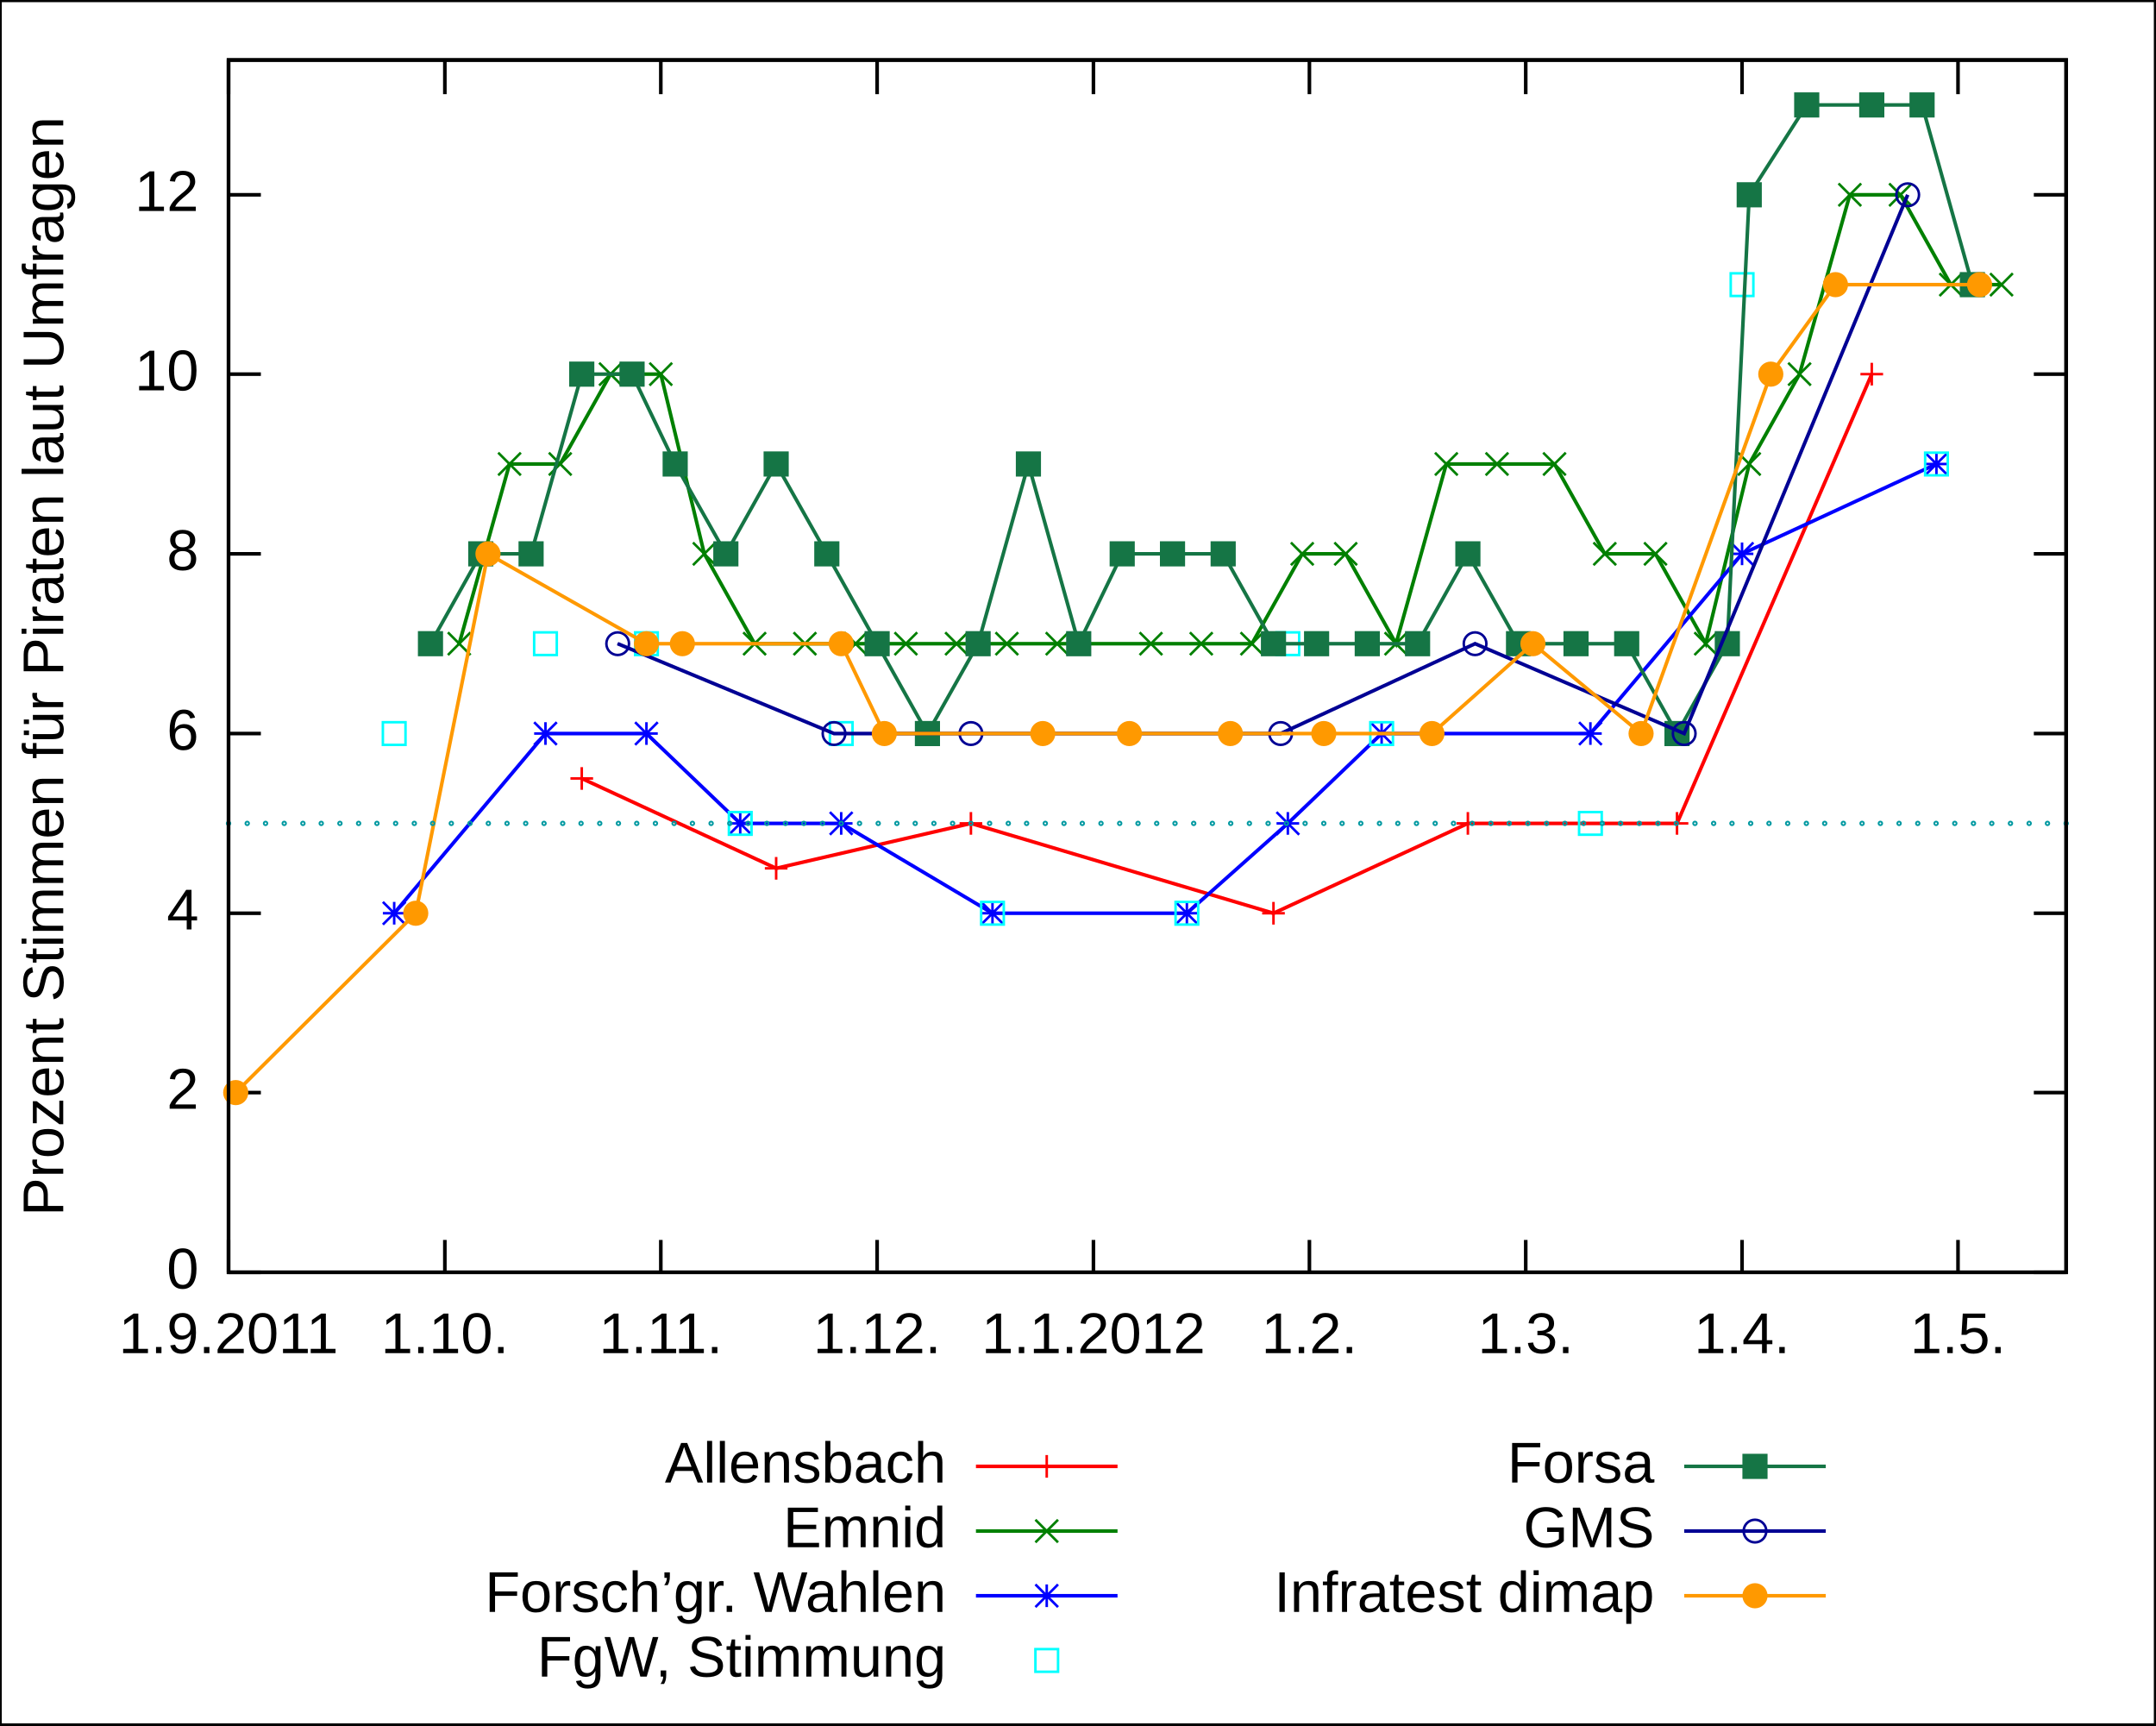
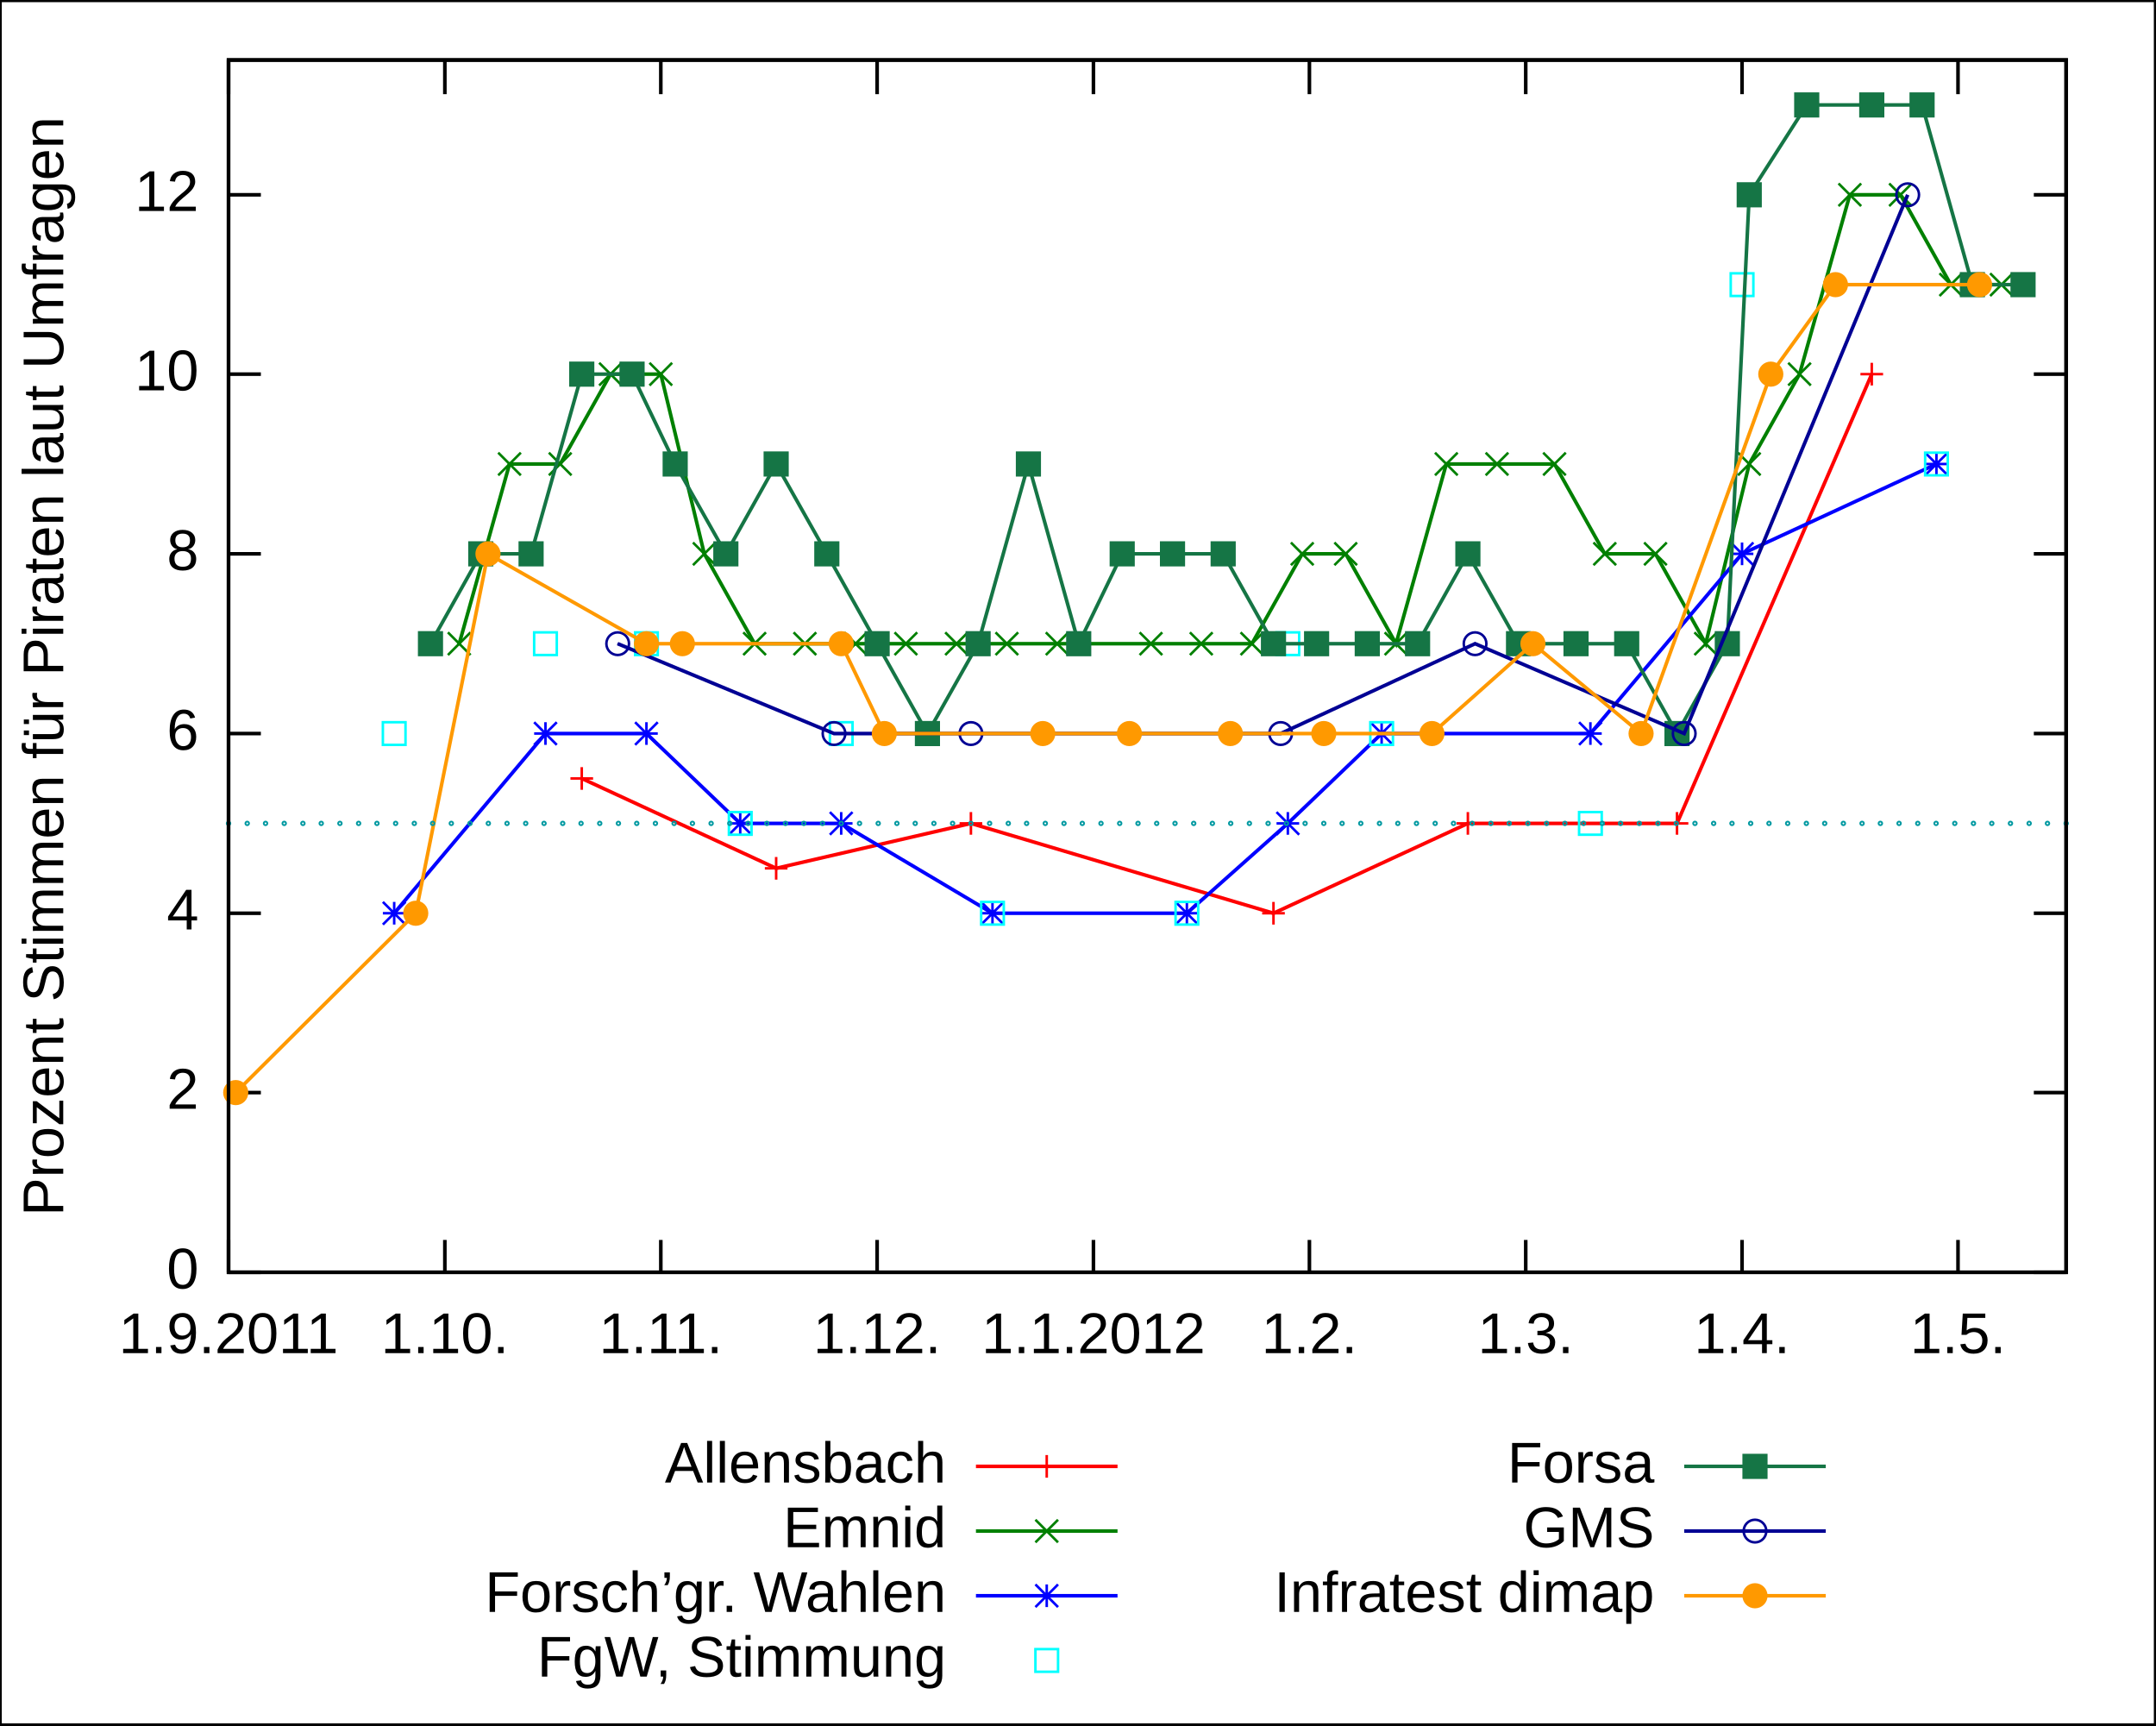
<svg xmlns="http://www.w3.org/2000/svg" xmlns:xlink="http://www.w3.org/1999/xlink" width="600" height="480" viewBox="0 0 600 480">
  <g id="gnuplot_canvas">
    <rect x="0" y="0" width="600" height="480" fill="none" />
    <defs>
      <circle id="gpDot" r="0.5" stroke-width="0.5" />
      <path id="gpPt0" stroke-width="0.222" stroke="currentColor" d="M-1,0 h2 M0,-1 v2" />
      <path id="gpPt1" stroke-width="0.222" stroke="currentColor" d="M-1,-1 L1,1 M1,-1 L-1,1" />
      <path id="gpPt2" stroke-width="0.222" stroke="currentColor" d="M-1,0 L1,0 M0,-1 L0,1 M-1,-1 L1,1 M-1,1 L1,-1" />
      <rect id="gpPt3" stroke-width="0.222" stroke="currentColor" x="-1" y="-1" width="2" height="2" />
      <rect id="gpPt4" stroke-width="0.222" stroke="currentColor" fill="currentColor" x="-1" y="-1" width="2" height="2" />
      <circle id="gpPt5" stroke-width="0.222" stroke="currentColor" cx="0" cy="0" r="1" />
      <use xlink:href="#gpPt5" id="gpPt6" fill="currentColor" stroke="none" />
      <path id="gpPt7" stroke-width="0.222" stroke="currentColor" d="M0,-1.33 L-1.33,0.67 L1.33,0.67 z" />
      <use xlink:href="#gpPt7" id="gpPt8" fill="currentColor" stroke="none" />
      <use xlink:href="#gpPt7" id="gpPt9" stroke="currentColor" transform="rotate(180)" />
      <use xlink:href="#gpPt9" id="gpPt10" fill="currentColor" stroke="none" />
      <use xlink:href="#gpPt3" id="gpPt11" stroke="currentColor" transform="rotate(45)" />
      <use xlink:href="#gpPt11" id="gpPt12" fill="currentColor" stroke="none" />
    </defs>
    <g style="fill:none; color:white; stroke:currentColor; stroke-width:1.00; stroke-linecap:butt; stroke-linejoin:miter">
</g>
    <g style="fill:none; color:black; stroke:currentColor; stroke-width:1.00; stroke-linecap:butt; stroke-linejoin:miter">
      <g style="stroke:none; shape-rendering:crispEdges">
        <polygon fill="rgb(255, 255, 255)" points="0.0,480.0 599.9,480.0 599.9,0.1 0.0,0.1 " />
      </g>
      <path stroke="black" d="M0.0,480.0 L0.0,0.1 L599.9,0.1 L599.9,480.0 L0.0,480.0 M63.6,354.0 L72.6,354.0 M575.0,354.0    L566.0,354.0  h0.01" />
      <g transform="translate(55.3,358.5)" style="stroke:none; fill:black; font-family:Arial; font-size:12.00pt; text-anchor:end">
        <text> 0</text>
      </g>
      <path d="M63.6,304.0 L72.6,304.0 M575.0,304.0 L566.0,304.0  h0.01" />
      <g transform="translate(55.3,308.5)" style="stroke:none; fill:black; font-family:Arial; font-size:12.00pt; text-anchor:end">
        <text> 2</text>
      </g>
      <path d="M63.6,254.1 L72.6,254.1 M575.0,254.1 L566.0,254.1  h0.01" />
      <g transform="translate(55.3,258.6)" style="stroke:none; fill:black; font-family:Arial; font-size:12.00pt; text-anchor:end">
        <text> 4</text>
      </g>
      <path d="M63.6,204.1 L72.6,204.1 M575.0,204.1 L566.0,204.1  h0.01" />
      <g transform="translate(55.3,208.6)" style="stroke:none; fill:black; font-family:Arial; font-size:12.00pt; text-anchor:end">
        <text> 6</text>
      </g>
      <path d="M63.6,154.1 L72.6,154.1 M575.0,154.1 L566.0,154.1  h0.01" />
      <g transform="translate(55.3,158.6)" style="stroke:none; fill:black; font-family:Arial; font-size:12.00pt; text-anchor:end">
        <text> 8</text>
      </g>
      <path d="M63.6,104.1 L72.6,104.1 M575.0,104.1 L566.0,104.1  h0.01" />
      <g transform="translate(55.3,108.6)" style="stroke:none; fill:black; font-family:Arial; font-size:12.00pt; text-anchor:end">
        <text> 10</text>
      </g>
      <path d="M63.6,54.2 L72.6,54.2 M575.0,54.2 L566.0,54.2  h0.01" />
      <g transform="translate(55.3,58.7)" style="stroke:none; fill:black; font-family:Arial; font-size:12.00pt; text-anchor:end">
        <text> 12</text>
      </g>
      <path d="M63.6,354.0 L63.6,345.0 M63.6,16.7 L63.6,25.7  h0.01" />
      <g transform="translate(63.6,376.5)" style="stroke:none; fill:black; font-family:Arial; font-size:12.00pt; text-anchor:middle">
        <text>1.9.2011</text>
      </g>
      <path d="M123.8,354.0 L123.8,345.0 M123.8,16.7 L123.8,25.7  h0.01" />
      <g transform="translate(123.8,376.5)" style="stroke:none; fill:black; font-family:Arial; font-size:12.00pt; text-anchor:middle">
        <text>1.10.</text>
      </g>
      <path d="M183.9,354.0 L183.9,345.0 M183.9,16.7 L183.9,25.7  h0.01" />
      <g transform="translate(183.9,376.5)" style="stroke:none; fill:black; font-family:Arial; font-size:12.00pt; text-anchor:middle">
        <text>1.11.</text>
      </g>
      <path d="M244.1,354.0 L244.1,345.0 M244.1,16.7 L244.1,25.7  h0.01" />
      <g transform="translate(244.1,376.5)" style="stroke:none; fill:black; font-family:Arial; font-size:12.00pt; text-anchor:middle">
        <text>1.12.</text>
      </g>
      <path d="M304.3,354.0 L304.3,345.0 M304.3,16.7 L304.3,25.7  h0.01" />
      <g transform="translate(304.3,376.5)" style="stroke:none; fill:black; font-family:Arial; font-size:12.00pt; text-anchor:middle">
        <text>1.1.2012</text>
      </g>
      <path d="M364.4,354.0 L364.4,345.0 M364.4,16.7 L364.4,25.7  h0.01" />
      <g transform="translate(364.4,376.5)" style="stroke:none; fill:black; font-family:Arial; font-size:12.00pt; text-anchor:middle">
        <text>1.2.</text>
      </g>
      <path d="M424.6,354.0 L424.6,345.0 M424.6,16.7 L424.6,25.7  h0.01" />
      <g transform="translate(424.6,376.5)" style="stroke:none; fill:black; font-family:Arial; font-size:12.00pt; text-anchor:middle">
        <text>1.3.</text>
      </g>
      <path d="M484.8,354.0 L484.8,345.0 M484.8,16.7 L484.8,25.7  h0.01" />
      <g transform="translate(484.8,376.5)" style="stroke:none; fill:black; font-family:Arial; font-size:12.00pt; text-anchor:middle">
        <text>1.4.</text>
      </g>
      <path d="M544.9,354.0 L544.9,345.0 M544.9,16.7 L544.9,25.7  h0.01" />
      <g transform="translate(544.9,376.5)" style="stroke:none; fill:black; font-family:Arial; font-size:12.00pt; text-anchor:middle">
        <text>1.5.</text>
      </g>
      <path d="M63.6,16.7 L63.6,354.0 L575.0,354.0 L575.0,16.7 L63.6,16.7 Z  h0.01" />
      <g transform="translate(17.6,185.4) rotate(270)" style="stroke:none; fill:black; font-family:Arial; font-size:12.00pt; text-anchor:middle">
        <text>Prozent Stimmen für Piraten laut Umfragen</text>
      </g>
    </g>
    <g id="gnuplot_plot_1">
      <g style="fill:none; color:red; stroke:currentColor; stroke-width:1.00; stroke-linecap:butt; stroke-linejoin:miter">
        <g transform="translate(263.3,412.5)" style="stroke:none; fill:black; font-family:Arial; font-size:12.00pt; text-anchor:end">
          <text>Allensbach</text>
        </g>
        <path d="M271.6,408.0 L311.0,408.0 M520.9,104.1 L466.7,229.1 L408.5,229.1 L354.4,254.1 L270.2,229.1 L216.0,241.6    L161.9,216.6  h0.01" />
        <use xlink:href="#gpPt0" transform="translate(520.9,104.1) scale(3.15)" />
        <use xlink:href="#gpPt0" transform="translate(466.7,229.1) scale(3.15)" />
        <use xlink:href="#gpPt0" transform="translate(408.5,229.1) scale(3.15)" />
        <use xlink:href="#gpPt0" transform="translate(354.4,254.1) scale(3.15)" />
        <use xlink:href="#gpPt0" transform="translate(270.2,229.1) scale(3.15)" />
        <use xlink:href="#gpPt0" transform="translate(216.0,241.6) scale(3.15)" />
        <use xlink:href="#gpPt0" transform="translate(161.9,216.6) scale(3.15)" />
        <use xlink:href="#gpPt0" transform="translate(291.3,408.0) scale(3.15)" />
      </g>
    </g>
    <g id="gnuplot_plot_2">
      <g style="fill:none; color:green; stroke:currentColor; stroke-width:1.00; stroke-linecap:butt; stroke-linejoin:miter">
        <g transform="translate(263.3,430.5)" style="stroke:none; fill:black; font-family:Arial; font-size:12.00pt; text-anchor:end">
          <text>Emnid</text>
        </g>
        <path d="M271.6,426.0 L311.0,426.0 M557.0,79.2 L542.9,79.2 L528.9,54.2 L514.8,54.2 L500.8,104.1 L486.8,129.1    L474.7,179.1 L460.7,154.1 L446.6,154.1 L432.6,129.1 L416.6,129.1 L402.5,129.1 L388.5,179.1 L374.5,154.1    L362.4,154.1 L348.4,179.1 L334.3,179.1 L320.3,179.1 L294.2,179.1 L280.2,179.1 L266.2,179.1 L252.1,179.1    L238.1,179.1 L224.0,179.1 L210.0,179.1 L196.0,154.1 L183.9,104.1 L169.9,104.1 L155.9,129.1 L141.8,129.1    L127.8,179.1  h0.01" />
        <use xlink:href="#gpPt1" transform="translate(557.0,79.2) scale(3.15)" />
        <use xlink:href="#gpPt1" transform="translate(542.9,79.2) scale(3.15)" />
        <use xlink:href="#gpPt1" transform="translate(528.9,54.2) scale(3.15)" />
        <use xlink:href="#gpPt1" transform="translate(514.8,54.2) scale(3.15)" />
        <use xlink:href="#gpPt1" transform="translate(500.8,104.1) scale(3.15)" />
        <use xlink:href="#gpPt1" transform="translate(486.8,129.1) scale(3.15)" />
        <use xlink:href="#gpPt1" transform="translate(474.7,179.1) scale(3.15)" />
        <use xlink:href="#gpPt1" transform="translate(460.7,154.1) scale(3.15)" />
        <use xlink:href="#gpPt1" transform="translate(446.6,154.1) scale(3.15)" />
        <use xlink:href="#gpPt1" transform="translate(432.6,129.1) scale(3.15)" />
        <use xlink:href="#gpPt1" transform="translate(416.6,129.1) scale(3.15)" />
        <use xlink:href="#gpPt1" transform="translate(402.5,129.1) scale(3.15)" />
        <use xlink:href="#gpPt1" transform="translate(388.5,179.1) scale(3.15)" />
        <use xlink:href="#gpPt1" transform="translate(374.5,154.1) scale(3.15)" />
        <use xlink:href="#gpPt1" transform="translate(362.4,154.1) scale(3.15)" />
        <use xlink:href="#gpPt1" transform="translate(348.4,179.1) scale(3.15)" />
        <use xlink:href="#gpPt1" transform="translate(334.3,179.1) scale(3.15)" />
        <use xlink:href="#gpPt1" transform="translate(320.3,179.1) scale(3.15)" />
        <use xlink:href="#gpPt1" transform="translate(294.2,179.1) scale(3.15)" />
        <use xlink:href="#gpPt1" transform="translate(280.2,179.1) scale(3.15)" />
        <use xlink:href="#gpPt1" transform="translate(266.2,179.1) scale(3.15)" />
        <use xlink:href="#gpPt1" transform="translate(252.1,179.1) scale(3.15)" />
        <use xlink:href="#gpPt1" transform="translate(238.1,179.1) scale(3.15)" />
        <use xlink:href="#gpPt1" transform="translate(224.0,179.1) scale(3.15)" />
        <use xlink:href="#gpPt1" transform="translate(210.0,179.1) scale(3.15)" />
        <use xlink:href="#gpPt1" transform="translate(196.0,154.1) scale(3.15)" />
        <use xlink:href="#gpPt1" transform="translate(183.9,104.1) scale(3.15)" />
        <use xlink:href="#gpPt1" transform="translate(169.9,104.1) scale(3.15)" />
        <use xlink:href="#gpPt1" transform="translate(155.9,129.1) scale(3.15)" />
        <use xlink:href="#gpPt1" transform="translate(141.8,129.1) scale(3.15)" />
        <use xlink:href="#gpPt1" transform="translate(127.8,179.1) scale(3.15)" />
        <use xlink:href="#gpPt1" transform="translate(291.3,426.0) scale(3.15)" />
      </g>
    </g>
    <g id="gnuplot_plot_3">
      <g style="fill:none; color:blue; stroke:currentColor; stroke-width:1.00; stroke-linecap:butt; stroke-linejoin:miter">
        <g transform="translate(263.3,448.5)" style="stroke:none; fill:black; font-family:Arial; font-size:12.00pt; text-anchor:end">
          <text>Forsch’gr. Wahlen</text>
        </g>
        <path d="M271.6,444.0 L311.0,444.0 M538.9,129.1 L484.8,154.1 L442.6,204.1 L384.5,204.1 L358.4,229.1 L330.3,254.1    L276.2,254.1 L234.1,229.1 L206.0,229.1 L179.9,204.1 L151.8,204.1 L109.7,254.1  h0.01" />
        <use xlink:href="#gpPt2" transform="translate(538.9,129.1) scale(3.15)" />
        <use xlink:href="#gpPt2" transform="translate(484.8,154.1) scale(3.15)" />
        <use xlink:href="#gpPt2" transform="translate(442.6,204.1) scale(3.15)" />
        <use xlink:href="#gpPt2" transform="translate(384.5,204.1) scale(3.15)" />
        <use xlink:href="#gpPt2" transform="translate(358.4,229.1) scale(3.15)" />
        <use xlink:href="#gpPt2" transform="translate(330.3,254.1) scale(3.15)" />
        <use xlink:href="#gpPt2" transform="translate(276.2,254.1) scale(3.15)" />
        <use xlink:href="#gpPt2" transform="translate(234.1,229.1) scale(3.15)" />
        <use xlink:href="#gpPt2" transform="translate(206.0,229.1) scale(3.15)" />
        <use xlink:href="#gpPt2" transform="translate(179.9,204.1) scale(3.15)" />
        <use xlink:href="#gpPt2" transform="translate(151.8,204.1) scale(3.15)" />
        <use xlink:href="#gpPt2" transform="translate(109.7,254.1) scale(3.15)" />
        <use xlink:href="#gpPt2" transform="translate(291.3,444.0) scale(3.15)" />
      </g>
    </g>
    <g id="gnuplot_plot_4">
      <g style="fill:none; color:cyan; stroke:currentColor; stroke-width:1.00; stroke-linecap:butt; stroke-linejoin:miter">
        <g transform="translate(263.3,466.5)" style="stroke:none; fill:black; font-family:Arial; font-size:12.00pt; text-anchor:end">
          <text>FgW, Stimmung</text>
        </g>
        <use xlink:href="#gpPt3" transform="translate(538.9,129.1) scale(3.15)" />
        <use xlink:href="#gpPt3" transform="translate(484.8,79.2) scale(3.15)" />
        <use xlink:href="#gpPt3" transform="translate(442.6,229.1) scale(3.15)" />
        <use xlink:href="#gpPt3" transform="translate(384.5,204.1) scale(3.15)" />
        <use xlink:href="#gpPt3" transform="translate(358.4,179.1) scale(3.15)" />
        <use xlink:href="#gpPt3" transform="translate(330.3,254.1) scale(3.15)" />
        <use xlink:href="#gpPt3" transform="translate(276.2,254.1) scale(3.15)" />
        <use xlink:href="#gpPt3" transform="translate(234.1,204.1) scale(3.15)" />
        <use xlink:href="#gpPt3" transform="translate(206.0,229.1) scale(3.15)" />
        <use xlink:href="#gpPt3" transform="translate(179.9,179.1) scale(3.15)" />
        <use xlink:href="#gpPt3" transform="translate(151.8,179.1) scale(3.15)" />
        <use xlink:href="#gpPt3" transform="translate(109.7,204.1) scale(3.15)" />
        <use xlink:href="#gpPt3" transform="translate(291.3,462.0) scale(3.15)" />
      </g>
    </g>
    <g id="gnuplot_plot_5">
      <g style="fill:none; color:#157545; stroke:currentColor; stroke-width:1.00; stroke-linecap:butt; stroke-linejoin:miter">
        <g transform="translate(460.4,412.5)" style="stroke:none; fill:black; font-family:Arial; font-size:12.00pt; text-anchor:end">
          <text>Forsa</text>
        </g>
-         <path d="M468.7,408.0 L508.1,408.0 M548.9,79.2 L534.9,29.2 L520.9,29.2 L502.8,29.2 L486.8,54.2 L480.7,179.1    L466.7,204.1 L452.7,179.1 L438.6,179.1 L422.6,179.1 L408.5,154.1 L394.5,179.1 L380.5,179.1 L366.4,179.1    L354.4,179.1 L340.4,154.1 L326.3,154.1 L312.3,154.1 L300.2,179.1 L286.2,129.1 L272.2,179.1 L258.1,204.1    L244.1,179.1 L230.1,154.1 L216.0,129.1 L202.0,154.1 L187.9,129.1 L175.9,104.1 L161.9,104.1 L147.8,154.1    L133.8,154.1 L119.8,179.1  h0.01" />
+         <path d="M468.7,408.0 L508.1,408.0 M563.0,79.2 L548.9,79.2 L534.9,29.2 L520.9,29.2 L502.8,29.2 L486.8,54.2    L480.7,179.1 L466.7,204.1 L452.7,179.1 L438.6,179.1 L422.6,179.1 L408.5,154.1 L394.5,179.1 L380.5,179.1    L366.4,179.1 L354.4,179.1 L340.4,154.1 L326.3,154.1 L312.3,154.1 L300.2,179.1 L286.2,129.1 L272.2,179.1    L258.1,204.1 L244.1,179.1 L230.1,154.1 L216.0,129.1 L202.0,154.1 L187.9,129.1 L175.9,104.1 L161.9,104.1    L147.8,154.1 L133.8,154.1 L119.8,179.1  h0.01" />
+         <use xlink:href="#gpPt4" transform="translate(563.0,79.2) scale(3.15)" />
        <use xlink:href="#gpPt4" transform="translate(548.9,79.2) scale(3.15)" />
        <use xlink:href="#gpPt4" transform="translate(534.9,29.2) scale(3.15)" />
        <use xlink:href="#gpPt4" transform="translate(520.9,29.2) scale(3.15)" />
        <use xlink:href="#gpPt4" transform="translate(502.8,29.2) scale(3.15)" />
        <use xlink:href="#gpPt4" transform="translate(486.8,54.2) scale(3.15)" />
        <use xlink:href="#gpPt4" transform="translate(480.7,179.1) scale(3.15)" />
        <use xlink:href="#gpPt4" transform="translate(466.7,204.1) scale(3.15)" />
        <use xlink:href="#gpPt4" transform="translate(452.7,179.1) scale(3.15)" />
        <use xlink:href="#gpPt4" transform="translate(438.6,179.1) scale(3.15)" />
        <use xlink:href="#gpPt4" transform="translate(422.6,179.1) scale(3.15)" />
        <use xlink:href="#gpPt4" transform="translate(408.5,154.1) scale(3.15)" />
        <use xlink:href="#gpPt4" transform="translate(394.5,179.1) scale(3.15)" />
        <use xlink:href="#gpPt4" transform="translate(380.5,179.1) scale(3.15)" />
        <use xlink:href="#gpPt4" transform="translate(366.4,179.1) scale(3.15)" />
        <use xlink:href="#gpPt4" transform="translate(354.4,179.1) scale(3.15)" />
        <use xlink:href="#gpPt4" transform="translate(340.4,154.1) scale(3.15)" />
        <use xlink:href="#gpPt4" transform="translate(326.3,154.1) scale(3.15)" />
        <use xlink:href="#gpPt4" transform="translate(312.3,154.1) scale(3.15)" />
        <use xlink:href="#gpPt4" transform="translate(300.2,179.1) scale(3.15)" />
        <use xlink:href="#gpPt4" transform="translate(286.2,129.1) scale(3.15)" />
        <use xlink:href="#gpPt4" transform="translate(272.2,179.1) scale(3.15)" />
        <use xlink:href="#gpPt4" transform="translate(258.1,204.1) scale(3.15)" />
        <use xlink:href="#gpPt4" transform="translate(244.1,179.1) scale(3.15)" />
        <use xlink:href="#gpPt4" transform="translate(230.1,154.1) scale(3.15)" />
        <use xlink:href="#gpPt4" transform="translate(216.0,129.1) scale(3.15)" />
        <use xlink:href="#gpPt4" transform="translate(202.0,154.1) scale(3.15)" />
        <use xlink:href="#gpPt4" transform="translate(187.9,129.1) scale(3.15)" />
        <use xlink:href="#gpPt4" transform="translate(175.9,104.1) scale(3.15)" />
        <use xlink:href="#gpPt4" transform="translate(161.9,104.1) scale(3.15)" />
        <use xlink:href="#gpPt4" transform="translate(147.8,154.1) scale(3.15)" />
        <use xlink:href="#gpPt4" transform="translate(133.8,154.1) scale(3.15)" />
        <use xlink:href="#gpPt4" transform="translate(119.8,179.1) scale(3.15)" />
        <use xlink:href="#gpPt4" transform="translate(488.4,408.0) scale(3.15)" />
      </g>
    </g>
    <g id="gnuplot_plot_6">
      <g style="fill:none; color:#000094; stroke:currentColor; stroke-width:1.00; stroke-linecap:butt; stroke-linejoin:miter">
        <g transform="translate(460.4,430.5)" style="stroke:none; fill:black; font-family:Arial; font-size:12.00pt; text-anchor:end">
          <text>GMS</text>
        </g>
        <path d="M468.7,426.0 L508.1,426.0 M530.9,54.2 L468.7,204.1 L410.5,179.1 L356.4,204.1 L270.2,204.1 L232.1,204.1    L171.9,179.1  h0.01" />
        <use xlink:href="#gpPt5" transform="translate(530.9,54.2) scale(3.15)" />
        <use xlink:href="#gpPt5" transform="translate(468.7,204.1) scale(3.15)" />
        <use xlink:href="#gpPt5" transform="translate(410.5,179.1) scale(3.15)" />
        <use xlink:href="#gpPt5" transform="translate(356.4,204.1) scale(3.15)" />
        <use xlink:href="#gpPt5" transform="translate(270.2,204.1) scale(3.15)" />
        <use xlink:href="#gpPt5" transform="translate(232.1,204.1) scale(3.15)" />
        <use xlink:href="#gpPt5" transform="translate(171.9,179.1) scale(3.15)" />
        <use xlink:href="#gpPt5" transform="translate(488.4,426.0) scale(3.15)" />
      </g>
    </g>
    <g id="gnuplot_plot_7">
      <g style="fill:none; color:#FF9900; stroke:currentColor; stroke-width:1.00; stroke-linecap:butt; stroke-linejoin:miter">
        <g transform="translate(460.4,448.5)" style="stroke:none; fill:black; font-family:Arial; font-size:12.00pt; text-anchor:end">
          <text>Infratest dimap</text>
        </g>
        <path d="M468.7,444.0 L508.1,444.0 M550.9,79.2 L510.8,79.2 L492.8,104.1 L456.7,204.1 L426.6,179.1 L398.5,204.1    L368.4,204.1 L342.4,204.1 L314.3,204.1 L290.2,204.1 L246.1,204.1 L234.1,179.1 L189.9,179.1 L179.9,179.1    L135.8,154.1 L115.7,254.1 L65.6,304.0  h0.01" />
        <use xlink:href="#gpPt6" transform="translate(550.9,79.2) scale(3.15)" />
        <use xlink:href="#gpPt6" transform="translate(510.8,79.2) scale(3.15)" />
        <use xlink:href="#gpPt6" transform="translate(492.8,104.1) scale(3.15)" />
        <use xlink:href="#gpPt6" transform="translate(456.7,204.1) scale(3.15)" />
        <use xlink:href="#gpPt6" transform="translate(426.6,179.1) scale(3.15)" />
        <use xlink:href="#gpPt6" transform="translate(398.5,204.1) scale(3.15)" />
        <use xlink:href="#gpPt6" transform="translate(368.4,204.1) scale(3.15)" />
        <use xlink:href="#gpPt6" transform="translate(342.4,204.1) scale(3.15)" />
        <use xlink:href="#gpPt6" transform="translate(314.3,204.1) scale(3.15)" />
        <use xlink:href="#gpPt6" transform="translate(290.2,204.1) scale(3.15)" />
        <use xlink:href="#gpPt6" transform="translate(246.1,204.1) scale(3.15)" />
        <use xlink:href="#gpPt6" transform="translate(234.1,179.1) scale(3.15)" />
        <use xlink:href="#gpPt6" transform="translate(189.9,179.1) scale(3.15)" />
        <use xlink:href="#gpPt6" transform="translate(179.9,179.1) scale(3.15)" />
        <use xlink:href="#gpPt6" transform="translate(135.8,154.1) scale(3.15)" />
        <use xlink:href="#gpPt6" transform="translate(115.7,254.1) scale(3.15)" />
        <use xlink:href="#gpPt6" transform="translate(65.6,304.0) scale(3.15)" />
        <use xlink:href="#gpPt6" transform="translate(488.4,444.0) scale(3.15)" />
      </g>
    </g>
    <g id="gnuplot_plot_8">
      <g style="fill:none; color:#0099A1; stroke:currentColor; stroke-width:1.00; stroke-linecap:butt; stroke-linejoin:miter">
        <use xlink:href="#gpDot" x="63.6" y="229.1" />
        <use xlink:href="#gpDot" x="68.8" y="229.1" />
        <use xlink:href="#gpDot" x="73.9" y="229.1" />
        <use xlink:href="#gpDot" x="79.1" y="229.1" />
        <use xlink:href="#gpDot" x="84.3" y="229.1" />
        <use xlink:href="#gpDot" x="89.4" y="229.1" />
        <use xlink:href="#gpDot" x="94.6" y="229.1" />
        <use xlink:href="#gpDot" x="99.8" y="229.1" />
        <use xlink:href="#gpDot" x="104.9" y="229.1" />
        <use xlink:href="#gpDot" x="110.1" y="229.1" />
        <use xlink:href="#gpDot" x="115.3" y="229.1" />
        <use xlink:href="#gpDot" x="120.4" y="229.1" />
        <use xlink:href="#gpDot" x="125.6" y="229.1" />
        <use xlink:href="#gpDot" x="130.8" y="229.1" />
        <use xlink:href="#gpDot" x="135.9" y="229.1" />
        <use xlink:href="#gpDot" x="141.1" y="229.1" />
        <use xlink:href="#gpDot" x="146.3" y="229.1" />
        <use xlink:href="#gpDot" x="151.4" y="229.1" />
        <use xlink:href="#gpDot" x="156.6" y="229.1" />
        <use xlink:href="#gpDot" x="161.7" y="229.1" />
        <use xlink:href="#gpDot" x="166.9" y="229.1" />
        <use xlink:href="#gpDot" x="172.1" y="229.1" />
        <use xlink:href="#gpDot" x="177.2" y="229.1" />
        <use xlink:href="#gpDot" x="182.4" y="229.1" />
        <use xlink:href="#gpDot" x="187.6" y="229.1" />
        <use xlink:href="#gpDot" x="192.7" y="229.1" />
        <use xlink:href="#gpDot" x="197.9" y="229.1" />
        <use xlink:href="#gpDot" x="203.1" y="229.1" />
        <use xlink:href="#gpDot" x="208.2" y="229.1" />
        <use xlink:href="#gpDot" x="213.4" y="229.1" />
        <use xlink:href="#gpDot" x="218.6" y="229.1" />
        <use xlink:href="#gpDot" x="223.7" y="229.1" />
        <use xlink:href="#gpDot" x="228.9" y="229.1" />
        <use xlink:href="#gpDot" x="234.1" y="229.1" />
        <use xlink:href="#gpDot" x="239.2" y="229.1" />
        <use xlink:href="#gpDot" x="244.4" y="229.1" />
        <use xlink:href="#gpDot" x="249.6" y="229.1" />
        <use xlink:href="#gpDot" x="254.7" y="229.1" />
        <use xlink:href="#gpDot" x="259.9" y="229.1" />
        <use xlink:href="#gpDot" x="265.1" y="229.1" />
        <use xlink:href="#gpDot" x="270.2" y="229.1" />
        <use xlink:href="#gpDot" x="275.4" y="229.1" />
        <use xlink:href="#gpDot" x="280.6" y="229.1" />
        <use xlink:href="#gpDot" x="285.7" y="229.1" />
        <use xlink:href="#gpDot" x="290.9" y="229.1" />
        <use xlink:href="#gpDot" x="296.1" y="229.1" />
        <use xlink:href="#gpDot" x="301.2" y="229.1" />
        <use xlink:href="#gpDot" x="306.4" y="229.1" />
        <use xlink:href="#gpDot" x="311.6" y="229.1" />
        <use xlink:href="#gpDot" x="316.7" y="229.1" />
        <use xlink:href="#gpDot" x="321.9" y="229.1" />
        <use xlink:href="#gpDot" x="327.0" y="229.1" />
        <use xlink:href="#gpDot" x="332.2" y="229.1" />
        <use xlink:href="#gpDot" x="337.4" y="229.1" />
        <use xlink:href="#gpDot" x="342.5" y="229.1" />
        <use xlink:href="#gpDot" x="347.7" y="229.1" />
        <use xlink:href="#gpDot" x="352.9" y="229.1" />
        <use xlink:href="#gpDot" x="358.0" y="229.1" />
        <use xlink:href="#gpDot" x="363.2" y="229.1" />
        <use xlink:href="#gpDot" x="368.4" y="229.1" />
        <use xlink:href="#gpDot" x="373.5" y="229.1" />
        <use xlink:href="#gpDot" x="378.7" y="229.1" />
        <use xlink:href="#gpDot" x="383.9" y="229.1" />
        <use xlink:href="#gpDot" x="389.0" y="229.1" />
        <use xlink:href="#gpDot" x="394.2" y="229.1" />
        <use xlink:href="#gpDot" x="399.4" y="229.1" />
        <use xlink:href="#gpDot" x="404.5" y="229.1" />
        <use xlink:href="#gpDot" x="409.7" y="229.1" />
        <use xlink:href="#gpDot" x="414.9" y="229.1" />
        <use xlink:href="#gpDot" x="420.0" y="229.1" />
        <use xlink:href="#gpDot" x="425.2" y="229.1" />
        <use xlink:href="#gpDot" x="430.4" y="229.1" />
        <use xlink:href="#gpDot" x="435.5" y="229.1" />
        <use xlink:href="#gpDot" x="440.7" y="229.1" />
        <use xlink:href="#gpDot" x="445.9" y="229.1" />
        <use xlink:href="#gpDot" x="451.0" y="229.1" />
        <use xlink:href="#gpDot" x="456.2" y="229.1" />
        <use xlink:href="#gpDot" x="461.4" y="229.1" />
        <use xlink:href="#gpDot" x="466.5" y="229.1" />
        <use xlink:href="#gpDot" x="471.7" y="229.1" />
        <use xlink:href="#gpDot" x="476.9" y="229.1" />
        <use xlink:href="#gpDot" x="482.0" y="229.1" />
        <use xlink:href="#gpDot" x="487.2" y="229.1" />
        <use xlink:href="#gpDot" x="492.3" y="229.1" />
        <use xlink:href="#gpDot" x="497.5" y="229.1" />
        <use xlink:href="#gpDot" x="502.7" y="229.1" />
        <use xlink:href="#gpDot" x="507.8" y="229.1" />
        <use xlink:href="#gpDot" x="513.0" y="229.1" />
        <use xlink:href="#gpDot" x="518.2" y="229.1" />
        <use xlink:href="#gpDot" x="523.3" y="229.1" />
        <use xlink:href="#gpDot" x="528.5" y="229.1" />
        <use xlink:href="#gpDot" x="533.7" y="229.1" />
        <use xlink:href="#gpDot" x="538.8" y="229.1" />
        <use xlink:href="#gpDot" x="544.0" y="229.1" />
        <use xlink:href="#gpDot" x="549.2" y="229.1" />
        <use xlink:href="#gpDot" x="554.3" y="229.1" />
        <use xlink:href="#gpDot" x="559.5" y="229.1" />
        <use xlink:href="#gpDot" x="564.7" y="229.1" />
        <use xlink:href="#gpDot" x="569.8" y="229.1" />
        <use xlink:href="#gpDot" x="575.0" y="229.1" />
      </g>
    </g>
    <g style="fill:none; color:black; stroke:currentColor; stroke-width:1.00; stroke-linecap:butt; stroke-linejoin:miter">
      <path d="M63.6,16.7 L63.6,354.0 L575.0,354.0 L575.0,16.7 L63.6,16.7 Z  h0.01" />
    </g>
  </g>
</svg>
